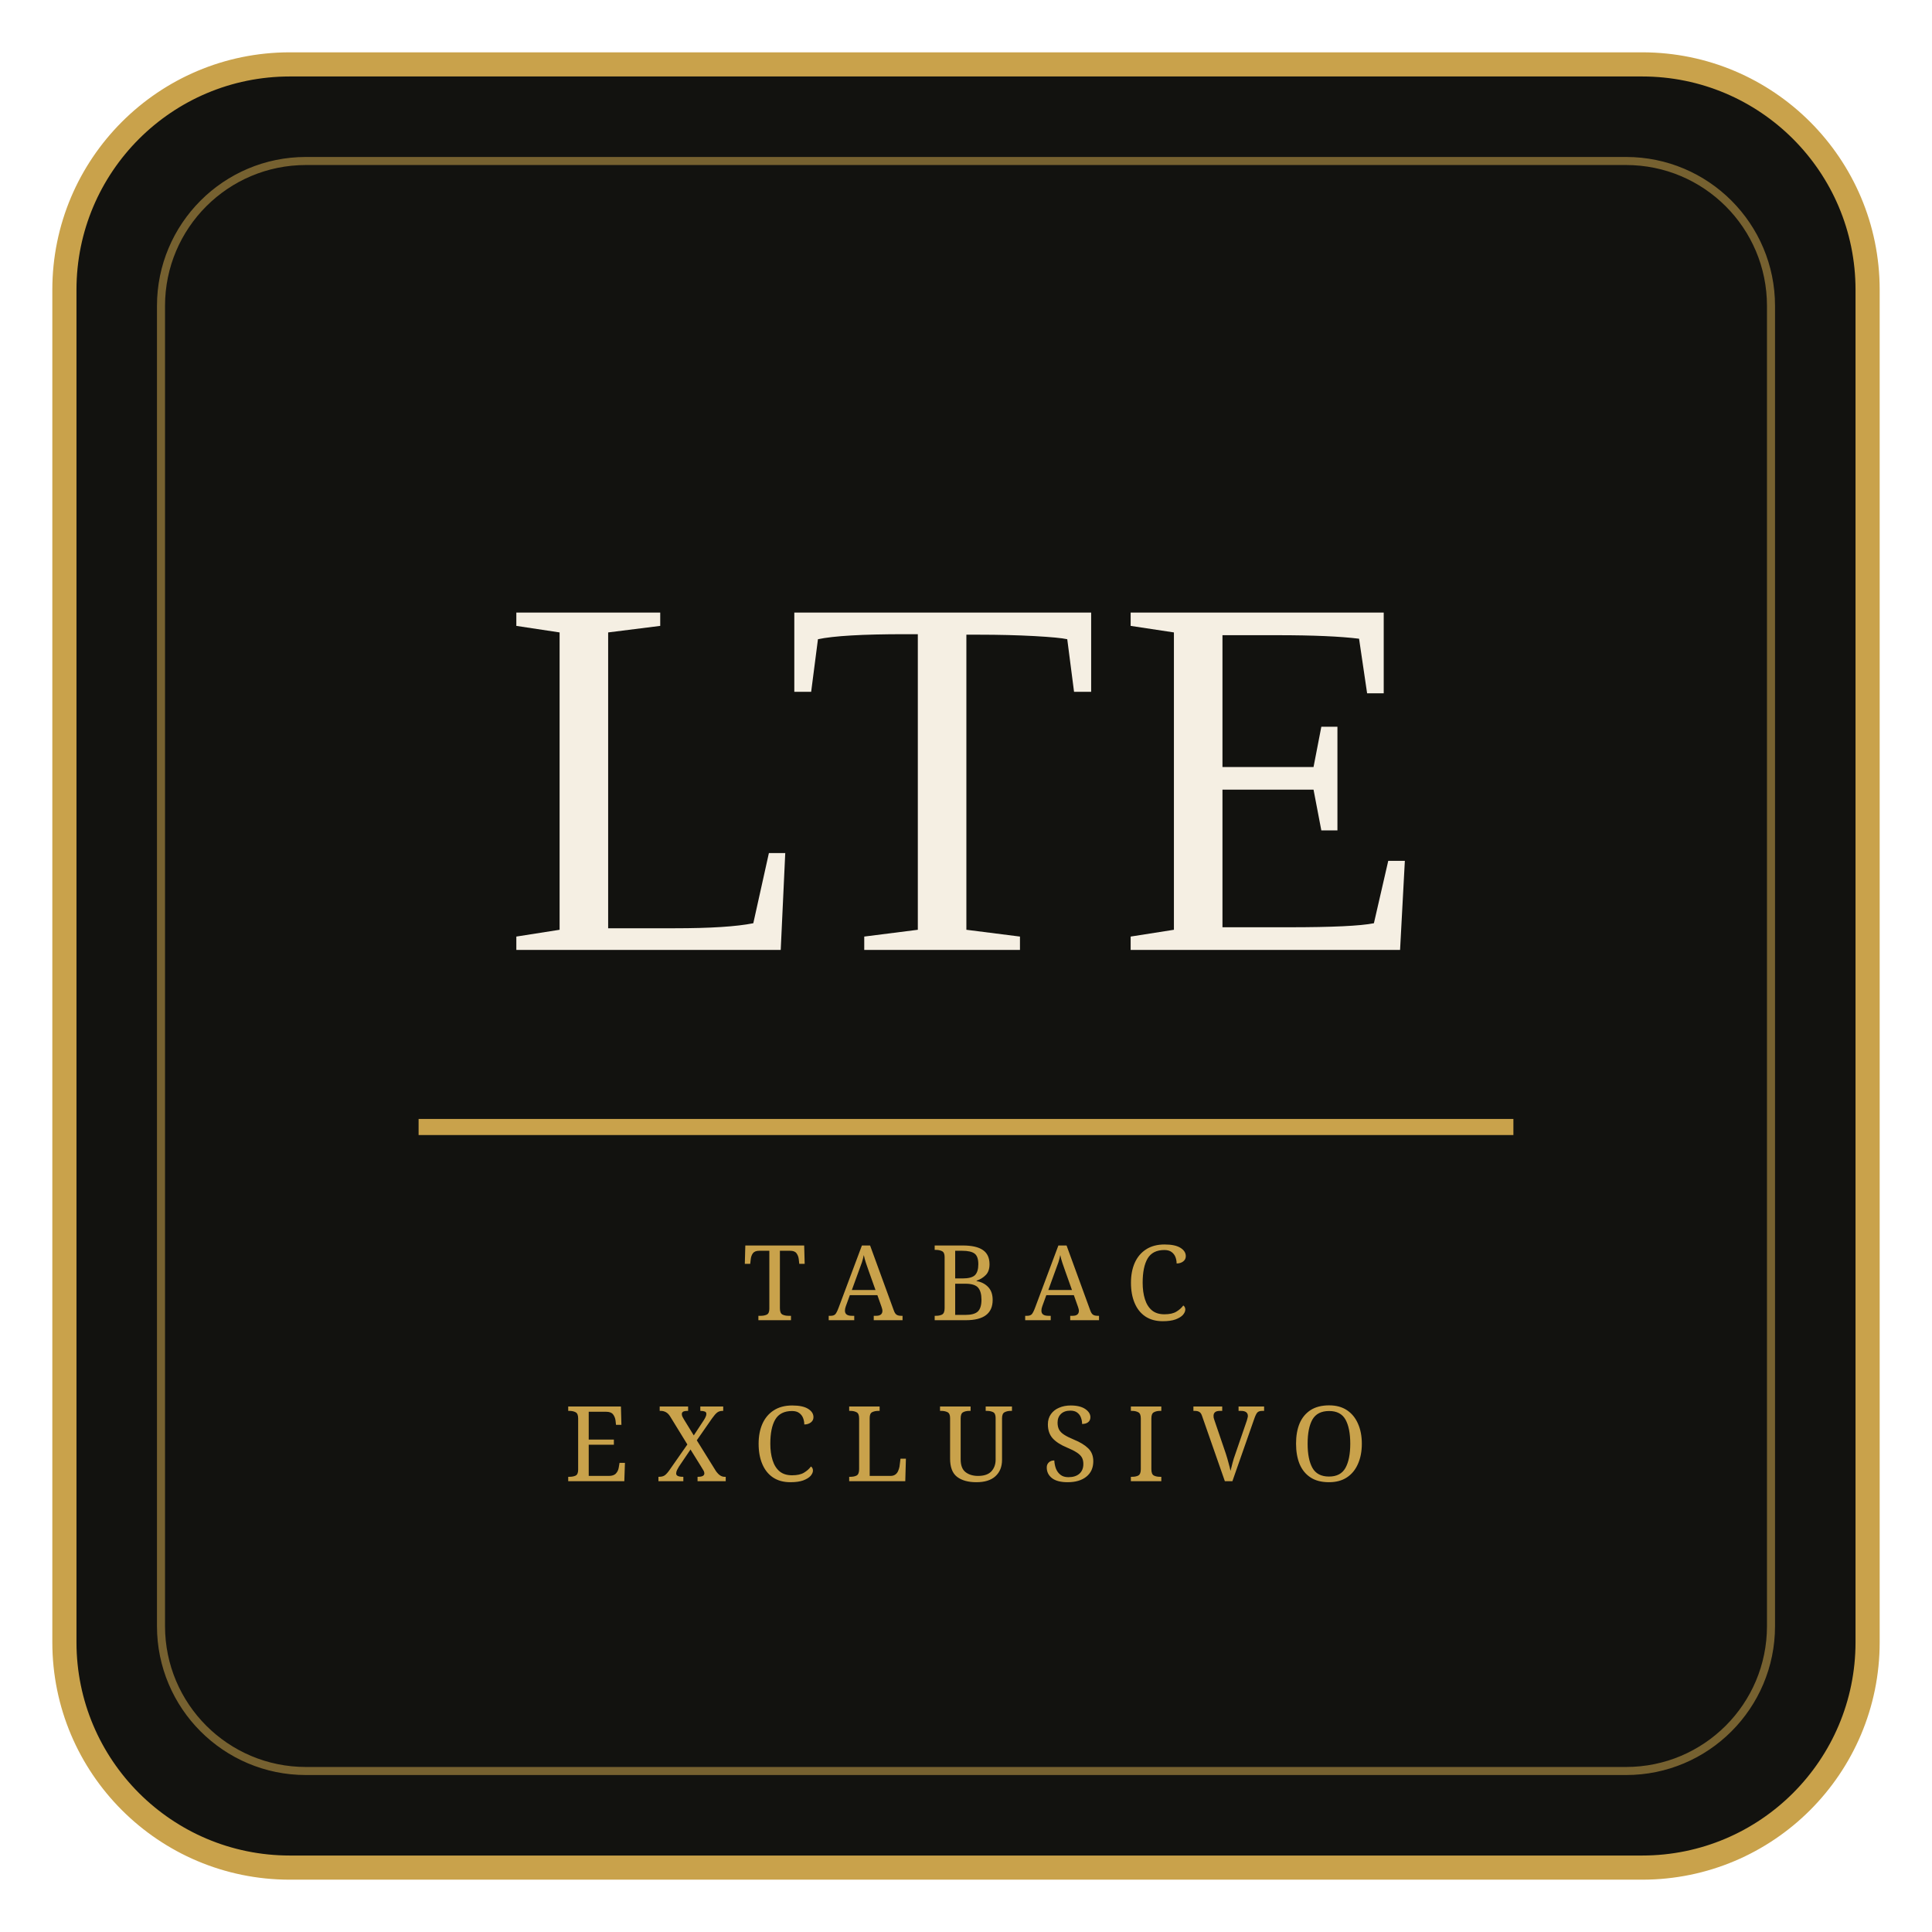
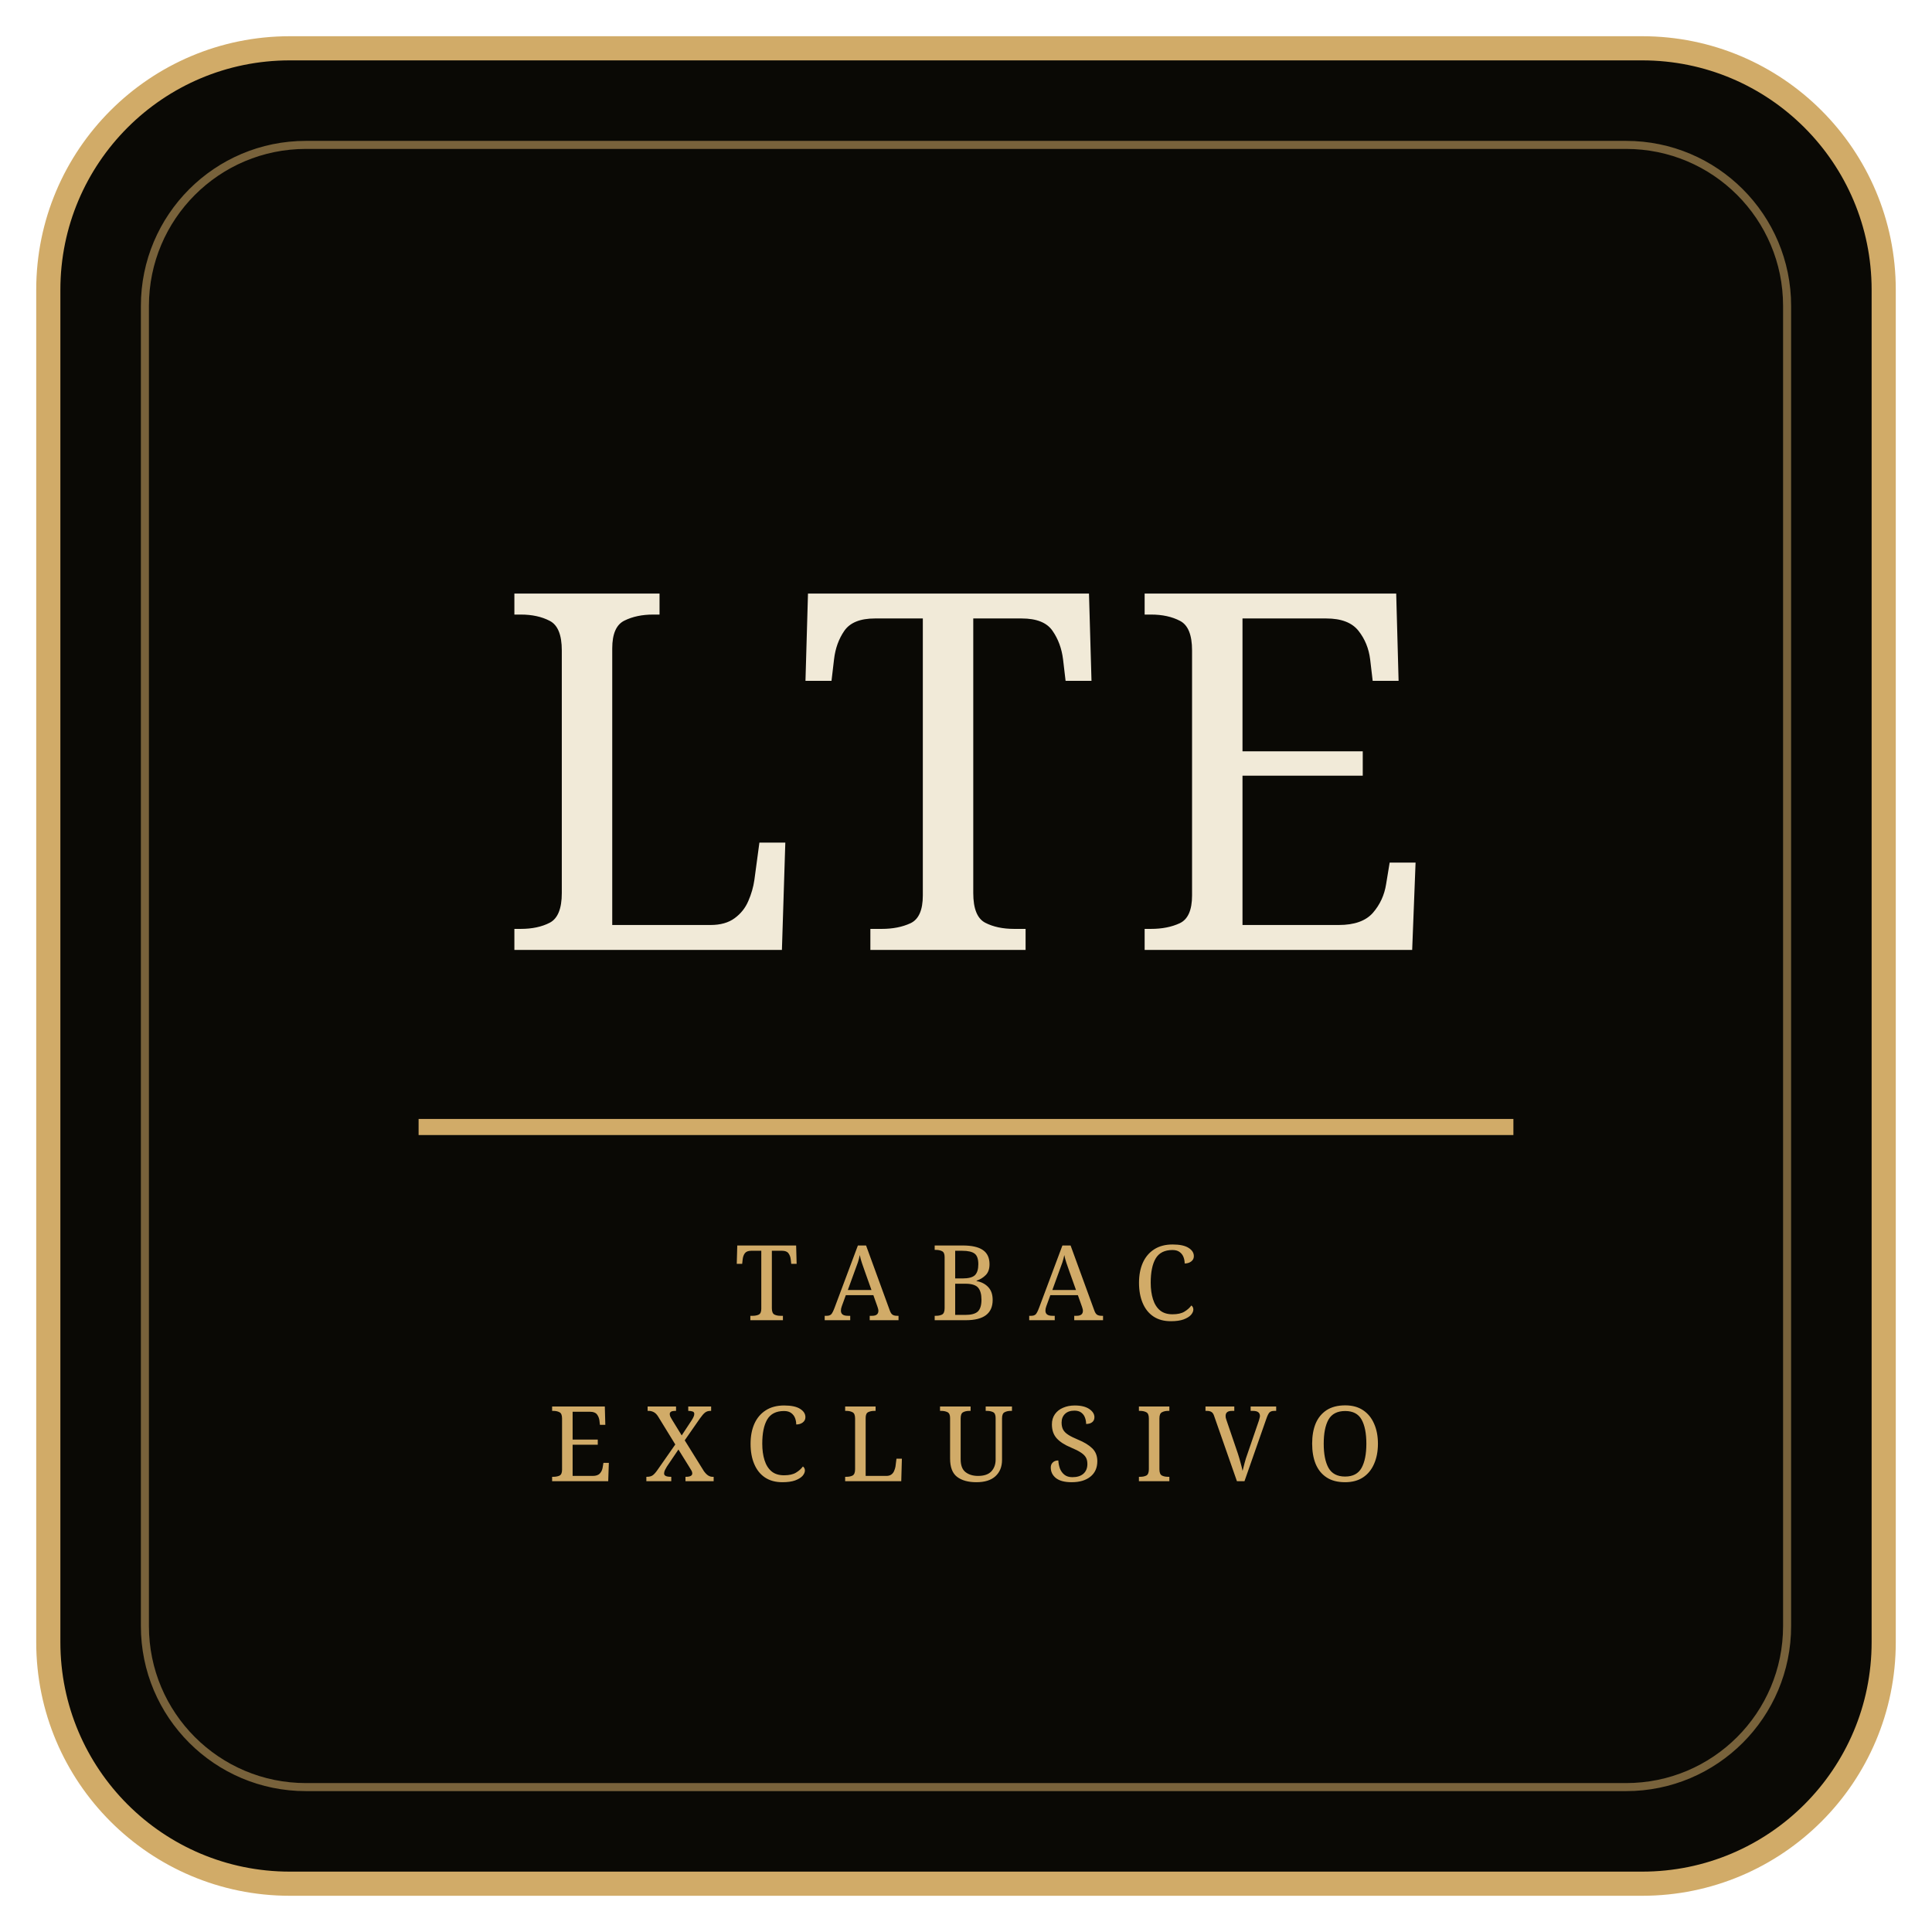
<svg xmlns="http://www.w3.org/2000/svg" viewBox="0 0 240 240" width="240" height="240" role="img" aria-label="Le Tabac Exclusivo monogram">
-   <rect x="8" y="8" width="224" height="224" rx="28" fill="#12120F" />
-   <rect x="8" y="8" width="224" height="224" rx="28" fill="none" stroke="#C9A24B" stroke-width="3" />
-   <rect x="20" y="20" width="200" height="200" rx="18" fill="none" stroke="#C9A24B" stroke-width="1" opacity="0.55" />
-   <text x="120" y="118" text-anchor="middle" font-family="Georgia, 'Times New Roman', serif" font-size="64" letter-spacing="2" fill="#F5EFE3">LTE</text>
-   <line x1="52" y1="140" x2="188" y2="140" stroke="#C9A24B" stroke-width="2" />
-   <text x="120" y="164" text-anchor="middle" font-family="Georgia, serif" font-size="13" letter-spacing="3.5" fill="#C9A24B">TABAC</text>
-   <text x="120" y="184" text-anchor="middle" font-family="Georgia, serif" font-size="13" letter-spacing="3.5" fill="#C9A24B">EXCLUSIVO</text>
+   <rect x="6" y="6" width="228" height="228" rx="30" fill="#0A0905" />
+   <rect x="6" y="6" width="228" height="228" rx="30" fill="none" stroke="#D1AB68" stroke-width="3" />
+   <rect x="18" y="18" width="204" height="204" rx="20" fill="none" stroke="#D1AB68" stroke-width="1" opacity="0.55" />
+   <text x="120" y="118" text-anchor="middle" font-family="Georgia, serif" font-size="62" letter-spacing="3" fill="#F1EAD8">LTE</text>
+   <line x1="52" y1="140" x2="188" y2="140" stroke="#D1AB68" stroke-width="2" />
+   <text x="120" y="164" text-anchor="middle" font-family="Georgia, serif" font-size="13" letter-spacing="4" fill="#D1AB68">TABAC</text>
+   <text x="120" y="184" text-anchor="middle" font-family="Georgia, serif" font-size="13" letter-spacing="4" fill="#D1AB68">EXCLUSIVO</text>
</svg>
